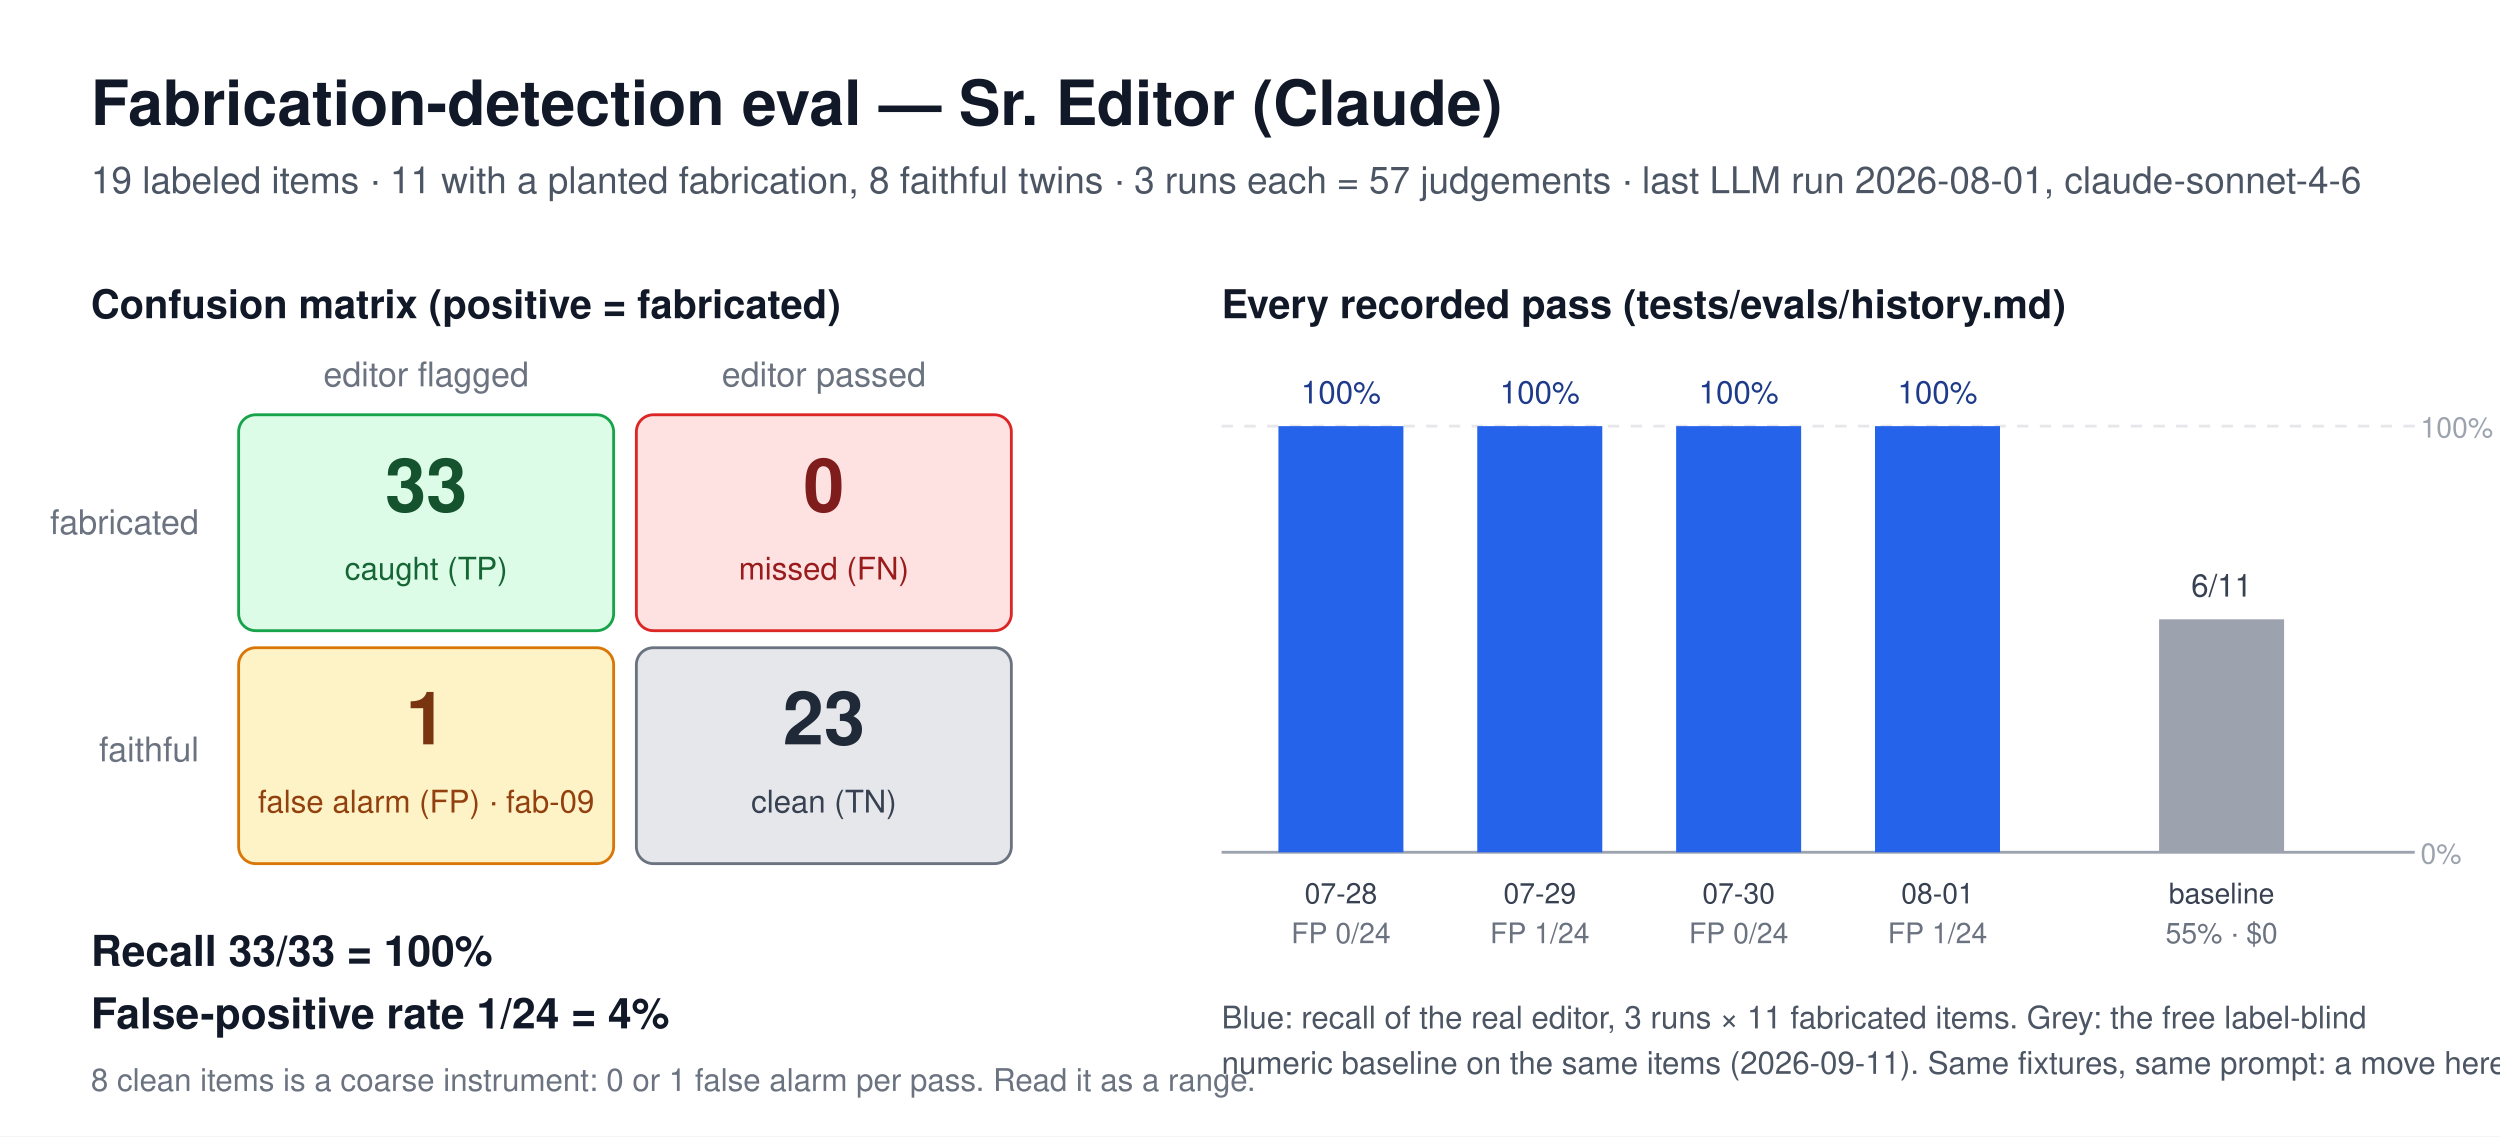
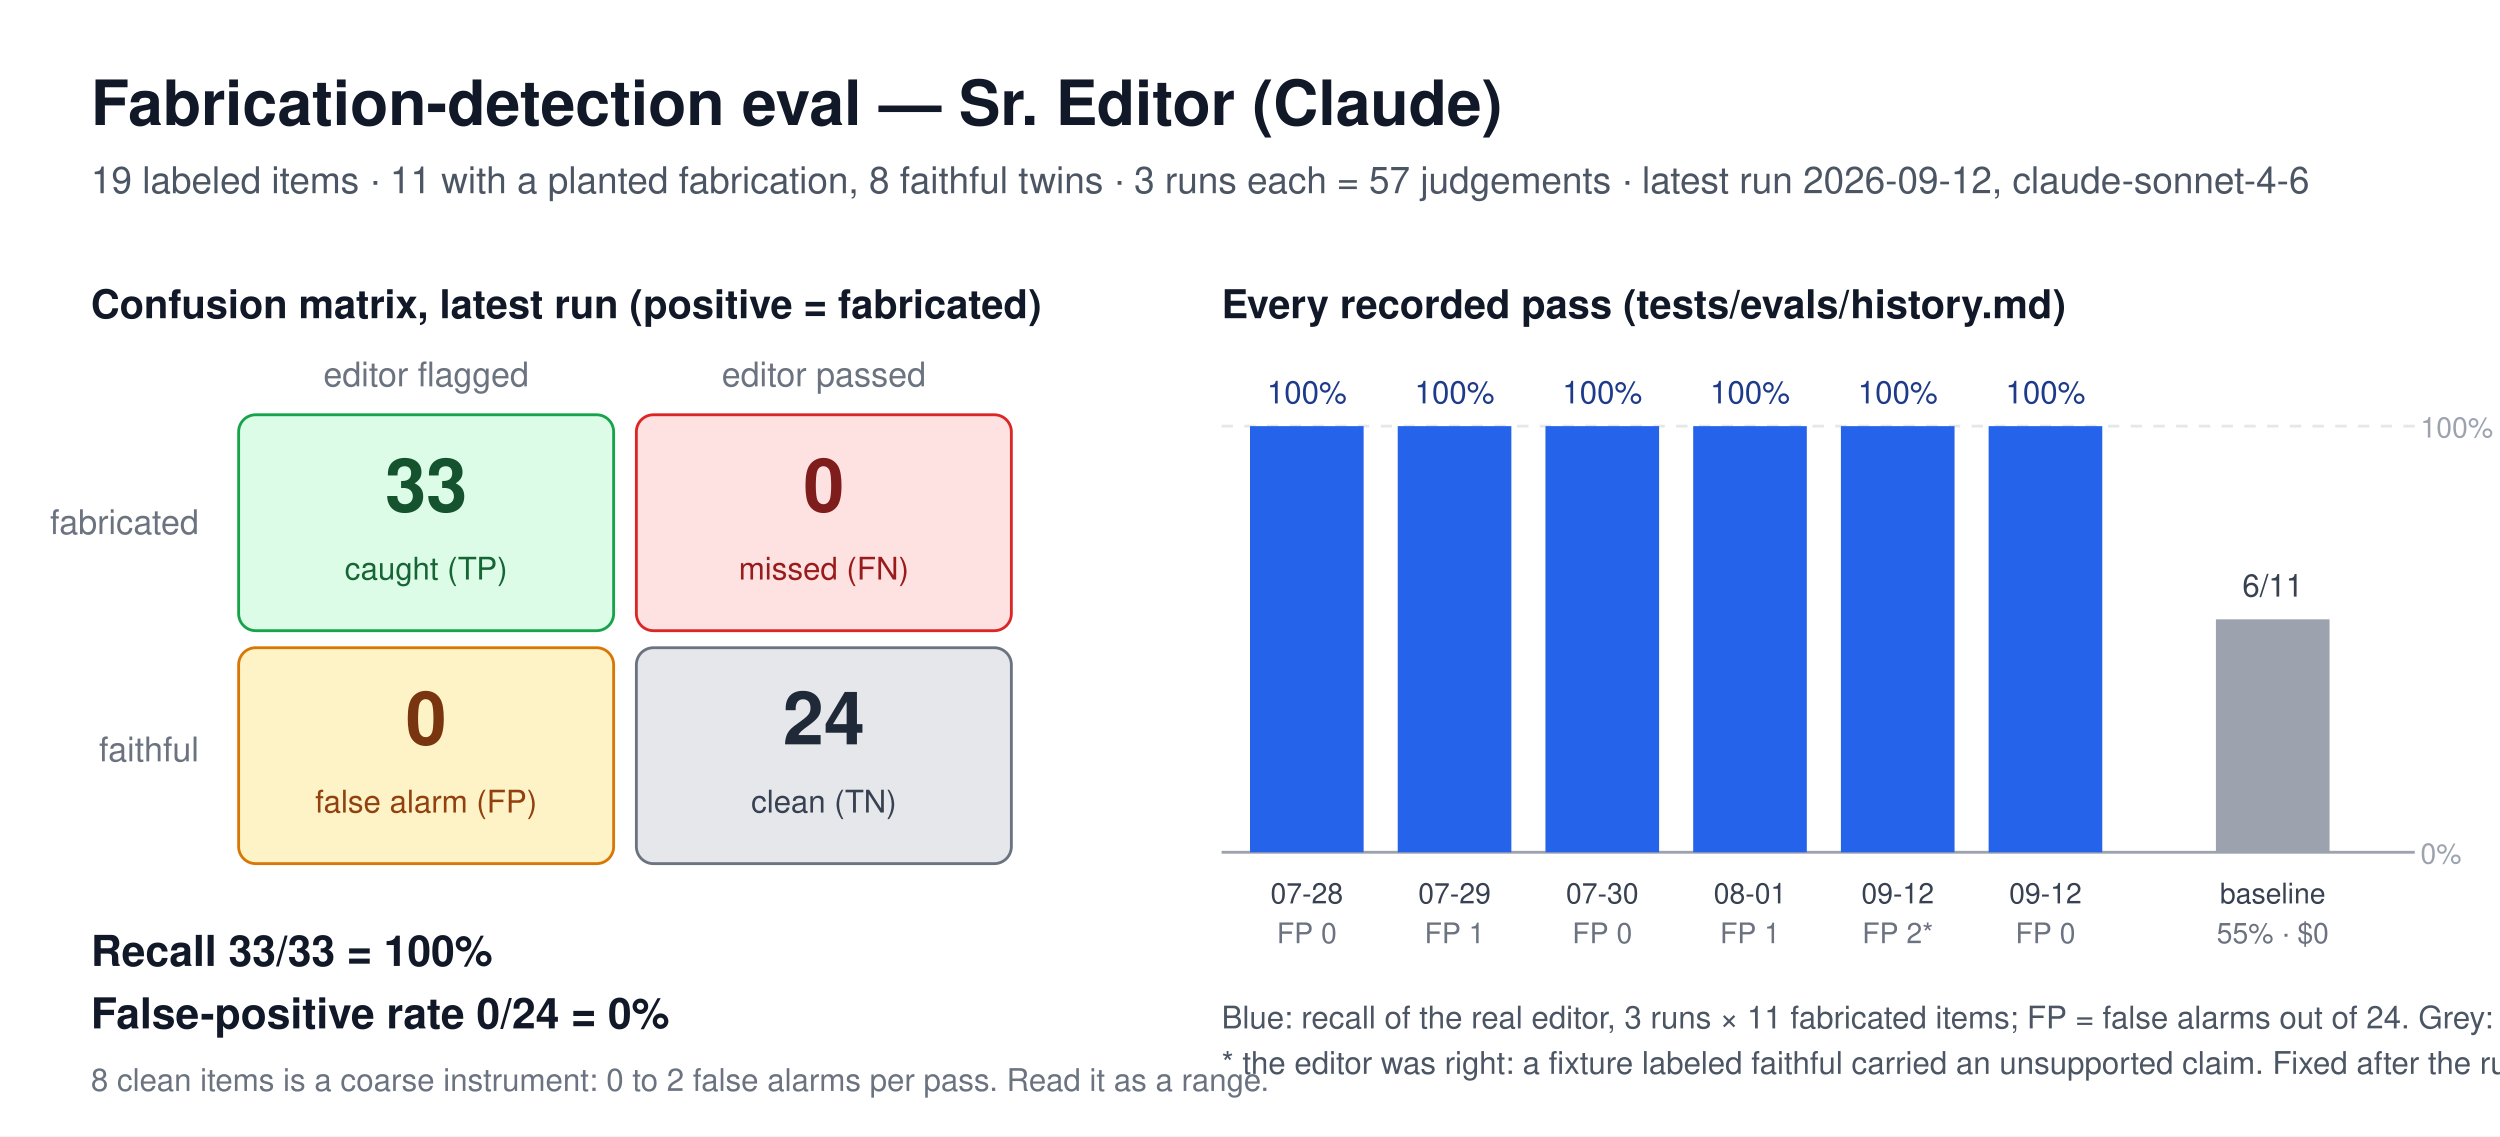
<svg xmlns="http://www.w3.org/2000/svg" width="880" height="400" viewBox="0 0 880 400" font-family="ui-sans-serif, -apple-system, 'Segoe UI', Helvetica, Arial, sans-serif">
  <rect width="880" height="400" fill="#ffffff" />
  <text x="32" y="44" font-size="22" font-weight="700" fill="#111827">Fabrication-detection eval — Sr. Editor (Claude)</text>
-   <text x="32" y="68" font-size="13" fill="#4b5563">19 labeled items · 11 with a planted fabrication, 8 faithful twins · 3 runs each = 57 judgements · last LLM run 2026-08-01, claude-sonnet-4-6</text>
-   <text x="32" y="112" font-size="14" font-weight="600" fill="#111827">Confusion matrix (positive = fabricated)</text>
+   <text x="32" y="68" font-size="13" fill="#4b5563">19 labeled items · 11 with a planted fabrication, 8 faithful twins · 3 runs each = 57 judgements · latest run 2026-09-12, claude-sonnet-4-6</text>
+   <text x="32" y="112" font-size="14" font-weight="600" fill="#111827">Confusion matrix, latest run (positive = fabricated)</text>
  <text x="150" y="136" font-size="12" fill="#6b7280" text-anchor="middle">editor flagged</text>
  <text x="290" y="136" font-size="12" fill="#6b7280" text-anchor="middle">editor passed</text>
  <text x="70" y="188" font-size="12" fill="#6b7280" text-anchor="end">fabricated</text>
  <text x="70" y="268" font-size="12" fill="#6b7280" text-anchor="end">faithful</text>
  <rect x="84" y="146" width="132" height="76" rx="6" fill="#dcfce7" stroke="#16a34a" />
  <text x="150" y="180" font-size="26" font-weight="700" fill="#14532d" text-anchor="middle">33</text>
  <text x="150" y="204" font-size="11" fill="#166534" text-anchor="middle">caught (TP)</text>
  <rect x="224" y="146" width="132" height="76" rx="6" fill="#fee2e2" stroke="#dc2626" />
  <text x="290" y="180" font-size="26" font-weight="700" fill="#7f1d1d" text-anchor="middle">0</text>
  <text x="290" y="204" font-size="11" fill="#991b1b" text-anchor="middle">missed (FN)</text>
  <rect x="84" y="228" width="132" height="76" rx="6" fill="#fef3c7" stroke="#d97706" />
-   <text x="150" y="262" font-size="26" font-weight="700" fill="#78350f" text-anchor="middle">1</text>
-   <text x="150" y="286" font-size="11" fill="#92400e" text-anchor="middle">false alarm (FP) · fab-09</text>
+   <text x="150" y="262" font-size="26" font-weight="700" fill="#78350f" text-anchor="middle">0</text>
+   <text x="150" y="286" font-size="11" fill="#92400e" text-anchor="middle">false alarm (FP)</text>
  <rect x="224" y="228" width="132" height="76" rx="6" fill="#e5e7eb" stroke="#6b7280" />
-   <text x="290" y="262" font-size="26" font-weight="700" fill="#1f2937" text-anchor="middle">23</text>
+   <text x="290" y="262" font-size="26" font-weight="700" fill="#1f2937" text-anchor="middle">24</text>
  <text x="290" y="286" font-size="11" fill="#374151" text-anchor="middle">clean (TN)</text>
  <text x="32" y="340" font-size="15" font-weight="700" fill="#111827">Recall 33/33 = 100%</text>
-   <text x="32" y="362" font-size="15" font-weight="700" fill="#111827">False-positive rate 1/24 = 4%</text>
-   <text x="32" y="384" font-size="11" fill="#6b7280">8 clean items is a coarse instrument: 0 or 1 false alarm per pass. Read it as a range.</text>
+   <text x="32" y="362" font-size="15" font-weight="700" fill="#111827">False-positive rate 0/24 = 0%</text>
+   <text x="32" y="384" font-size="11" fill="#6b7280">8 clean items is a coarse instrument: 0 to 2 false alarms per pass. Read it as a range.</text>
  <text x="430" y="112" font-size="14" font-weight="600" fill="#111827">Every recorded pass (tests/evals/history.md)</text>
  <line x1="430" y1="300" x2="850" y2="300" stroke="#9ca3af" />
  <line x1="430" y1="150" x2="850" y2="150" stroke="#e5e7eb" stroke-dasharray="4 4" />
  <text x="852" y="154" font-size="10" fill="#9ca3af">100%</text>
  <text x="852" y="304" font-size="10" fill="#9ca3af">0%</text>
  <g>
-     <rect x="450" y="150" width="44" height="150" fill="#2563eb" />
-     <text x="472" y="318" font-size="10" fill="#374151" text-anchor="middle">07-28</text>
-     <text x="472" y="332" font-size="10" fill="#6b7280" text-anchor="middle">FP 0/24</text>
-     <rect x="520" y="150" width="44" height="150" fill="#2563eb" />
-     <text x="542" y="318" font-size="10" fill="#374151" text-anchor="middle">07-29</text>
-     <text x="542" y="332" font-size="10" fill="#6b7280" text-anchor="middle">FP 1/24</text>
-     <rect x="590" y="150" width="44" height="150" fill="#2563eb" />
-     <text x="612" y="318" font-size="10" fill="#374151" text-anchor="middle">07-30</text>
-     <text x="612" y="332" font-size="10" fill="#6b7280" text-anchor="middle">FP 0/24</text>
-     <rect x="660" y="150" width="44" height="150" fill="#2563eb" />
-     <text x="682" y="318" font-size="10" fill="#374151" text-anchor="middle">08-01</text>
-     <text x="682" y="332" font-size="10" fill="#6b7280" text-anchor="middle">FP 1/24</text>
-     <rect x="760" y="218" width="44" height="82" fill="#9ca3af" />
-     <text x="782" y="318" font-size="10" fill="#374151" text-anchor="middle">baseline</text>
-     <text x="782" y="332" font-size="10" fill="#6b7280" text-anchor="middle">55% · $0</text>
+     <rect x="440" y="150" width="40" height="150" fill="#2563eb" />
+     <text x="460" y="318" font-size="10" fill="#374151" text-anchor="middle">07-28</text>
+     <text x="460" y="332" font-size="10" fill="#6b7280" text-anchor="middle">FP 0</text>
+     <rect x="492" y="150" width="40" height="150" fill="#2563eb" />
+     <text x="512" y="318" font-size="10" fill="#374151" text-anchor="middle">07-29</text>
+     <text x="512" y="332" font-size="10" fill="#6b7280" text-anchor="middle">FP 1</text>
+     <rect x="544" y="150" width="40" height="150" fill="#2563eb" />
+     <text x="564" y="318" font-size="10" fill="#374151" text-anchor="middle">07-30</text>
+     <text x="564" y="332" font-size="10" fill="#6b7280" text-anchor="middle">FP 0</text>
+     <rect x="596" y="150" width="40" height="150" fill="#2563eb" />
+     <text x="616" y="318" font-size="10" fill="#374151" text-anchor="middle">08-01</text>
+     <text x="616" y="332" font-size="10" fill="#6b7280" text-anchor="middle">FP 1</text>
+     <rect x="648" y="150" width="40" height="150" fill="#2563eb" />
+     <text x="668" y="318" font-size="10" fill="#374151" text-anchor="middle">09-12</text>
+     <text x="668" y="332" font-size="10" fill="#6b7280" text-anchor="middle">FP 2*</text>
+     <rect x="700" y="150" width="40" height="150" fill="#2563eb" />
+     <text x="720" y="318" font-size="10" fill="#374151" text-anchor="middle">09-12</text>
+     <text x="720" y="332" font-size="10" fill="#6b7280" text-anchor="middle">FP 0</text>
+     <rect x="780" y="218" width="40" height="82" fill="#9ca3af" />
+     <text x="800" y="318" font-size="10" fill="#374151" text-anchor="middle">baseline</text>
+     <text x="800" y="332" font-size="10" fill="#6b7280" text-anchor="middle">55% · $0</text>
  </g>
-   <text x="472" y="142" font-size="11" fill="#1e3a8a" text-anchor="middle">100%</text>
-   <text x="542" y="142" font-size="11" fill="#1e3a8a" text-anchor="middle">100%</text>
-   <text x="612" y="142" font-size="11" fill="#1e3a8a" text-anchor="middle">100%</text>
-   <text x="682" y="142" font-size="11" fill="#1e3a8a" text-anchor="middle">100%</text>
-   <text x="782" y="210" font-size="11" fill="#374151" text-anchor="middle">6/11</text>
-   <text x="430" y="362" font-size="11" fill="#4b5563">Blue: recall of the real editor, 3 runs × 11 fabricated items. Grey: the free label-blind</text>
-   <text x="430" y="378" font-size="11" fill="#4b5563">numeric baseline on the same items (2026-09-11). Same fixtures, same prompt: a move here is the model moving.</text>
+   <text x="460" y="142" font-size="11" fill="#1e3a8a" text-anchor="middle">100%</text>
+   <text x="512" y="142" font-size="11" fill="#1e3a8a" text-anchor="middle">100%</text>
+   <text x="564" y="142" font-size="11" fill="#1e3a8a" text-anchor="middle">100%</text>
+   <text x="616" y="142" font-size="11" fill="#1e3a8a" text-anchor="middle">100%</text>
+   <text x="668" y="142" font-size="11" fill="#1e3a8a" text-anchor="middle">100%</text>
+   <text x="720" y="142" font-size="11" fill="#1e3a8a" text-anchor="middle">100%</text>
+   <text x="800" y="210" font-size="11" fill="#374151" text-anchor="middle">6/11</text>
+   <text x="430" y="362" font-size="11" fill="#4b5563">Blue: recall of the real editor, 3 runs × 11 fabricated items; FP = false alarms out of 24. Grey: the free numeric baseline.</text>
+   <text x="430" y="378" font-size="11" fill="#4b5563">* the editor was right: a fixture labeled faithful carried an unsupported claim. Fixed after the run; the row stays as measured.</text>
</svg>
